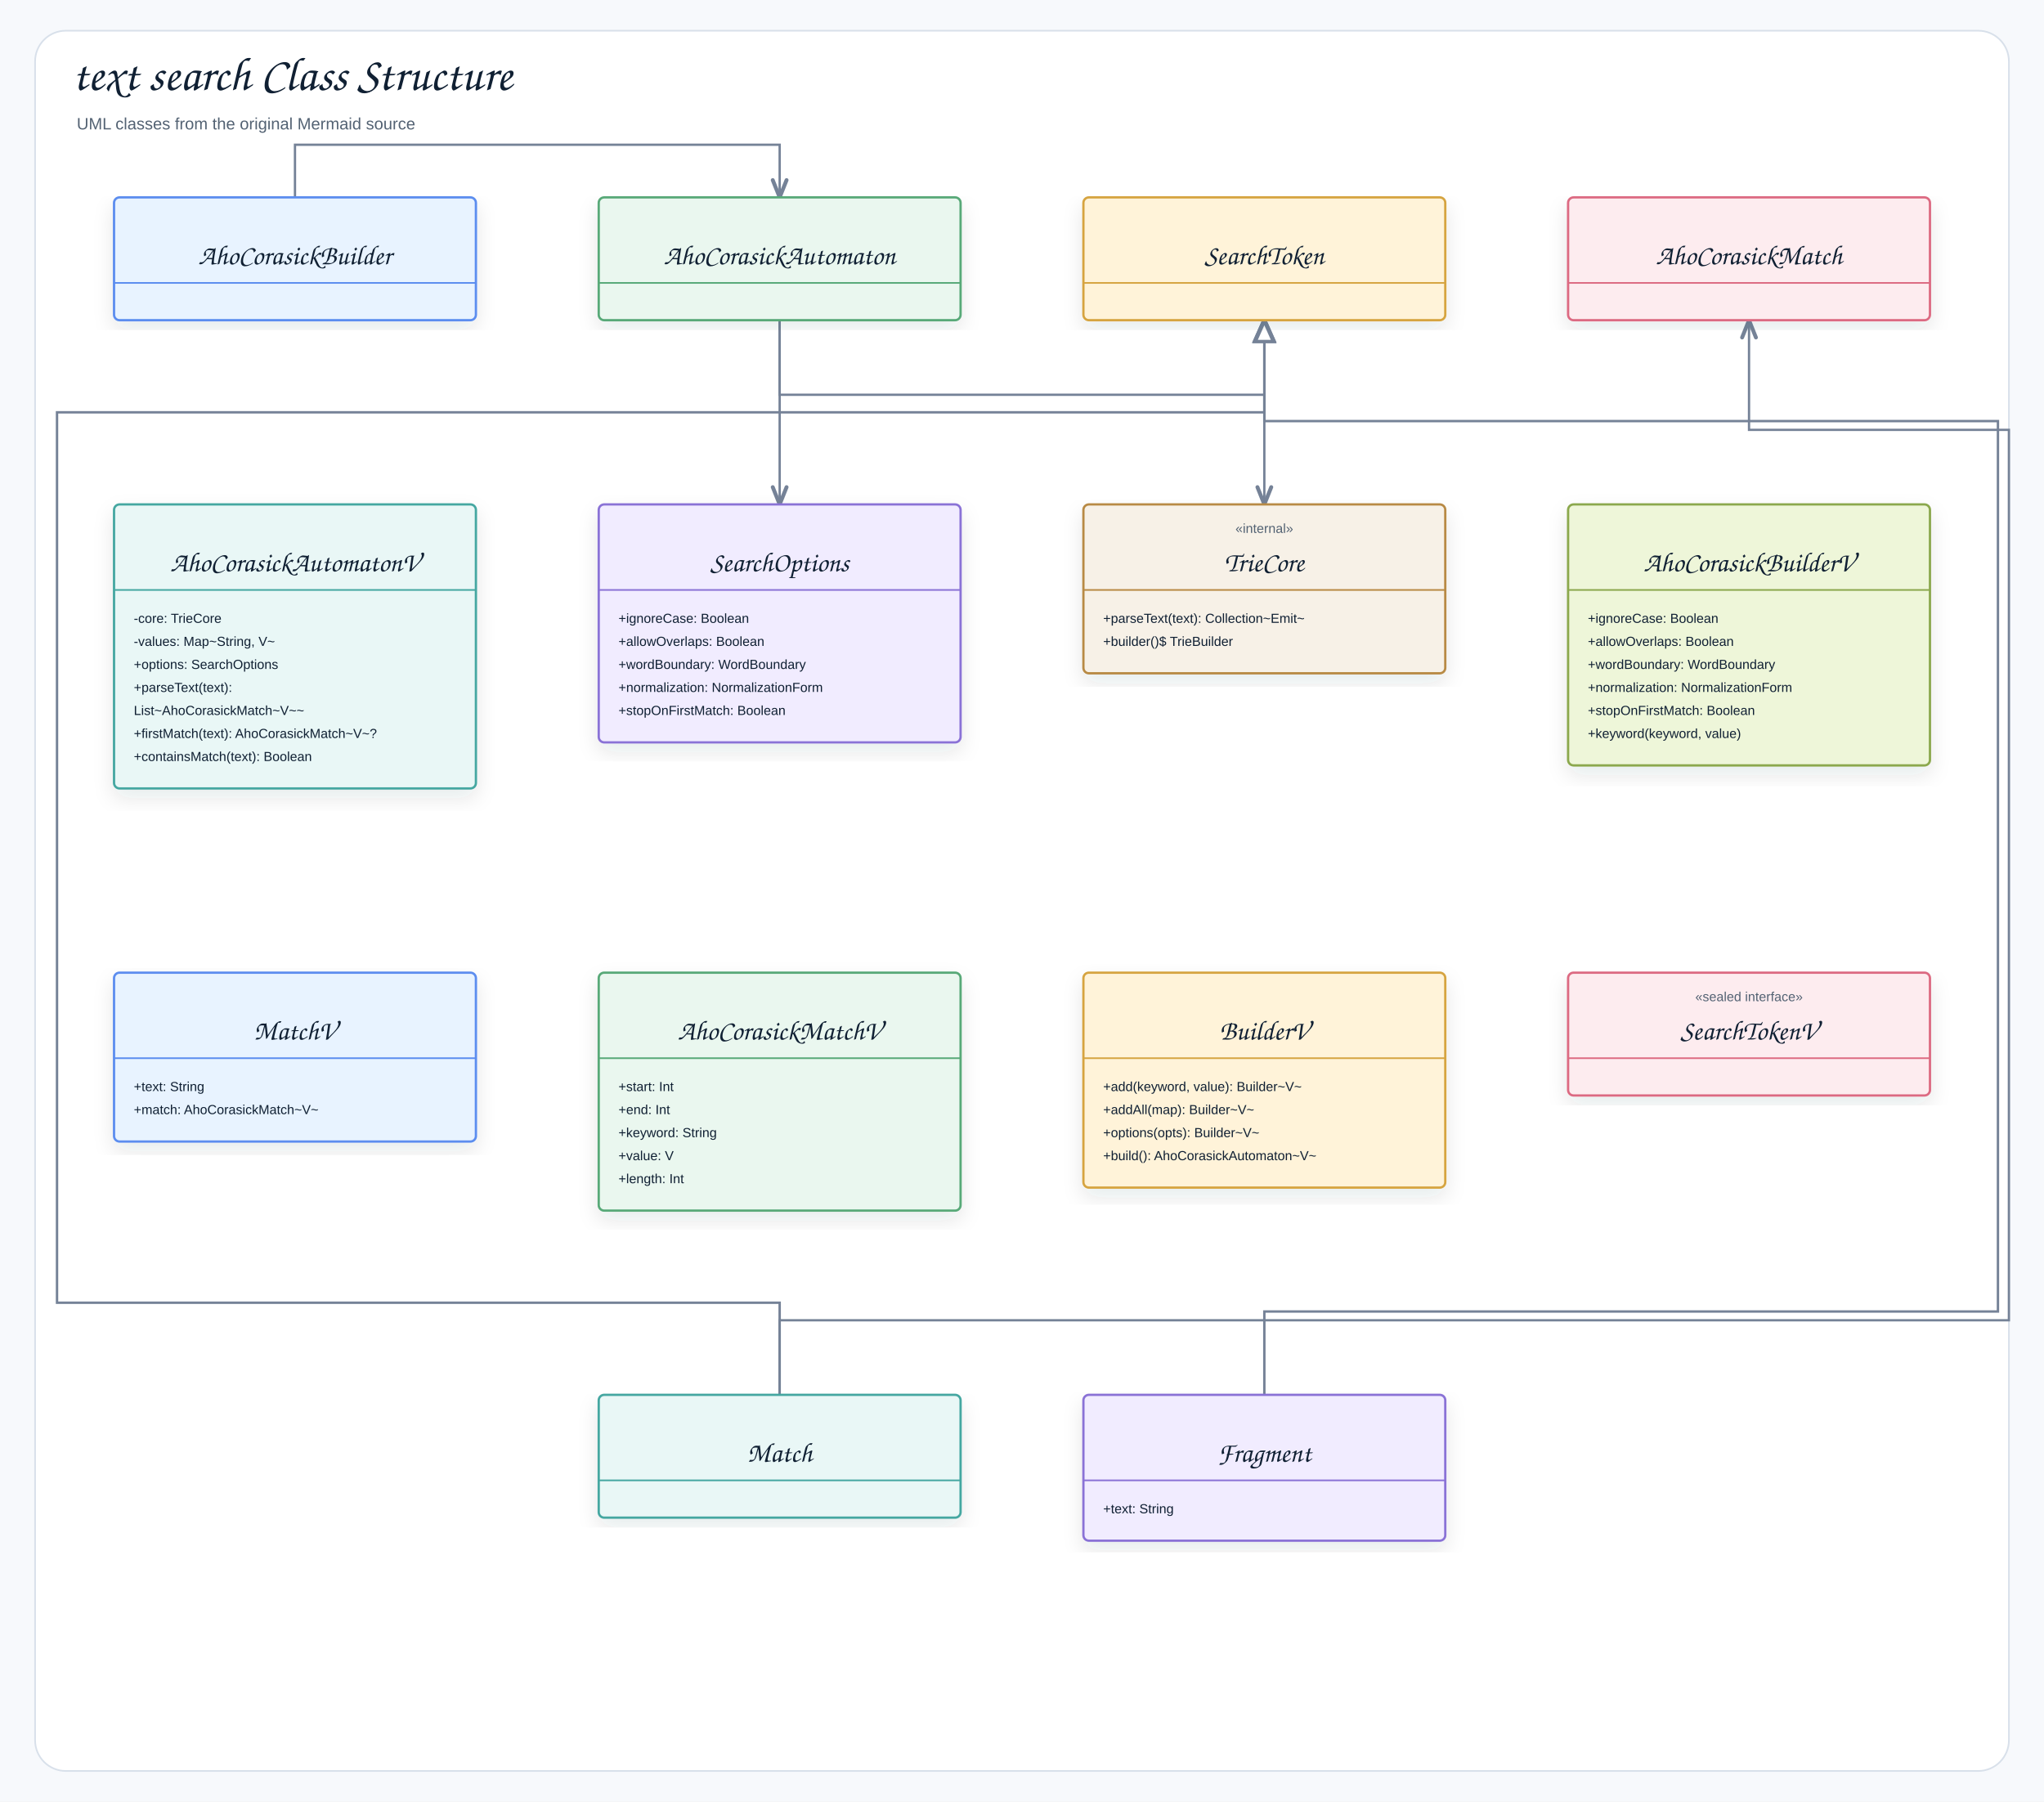
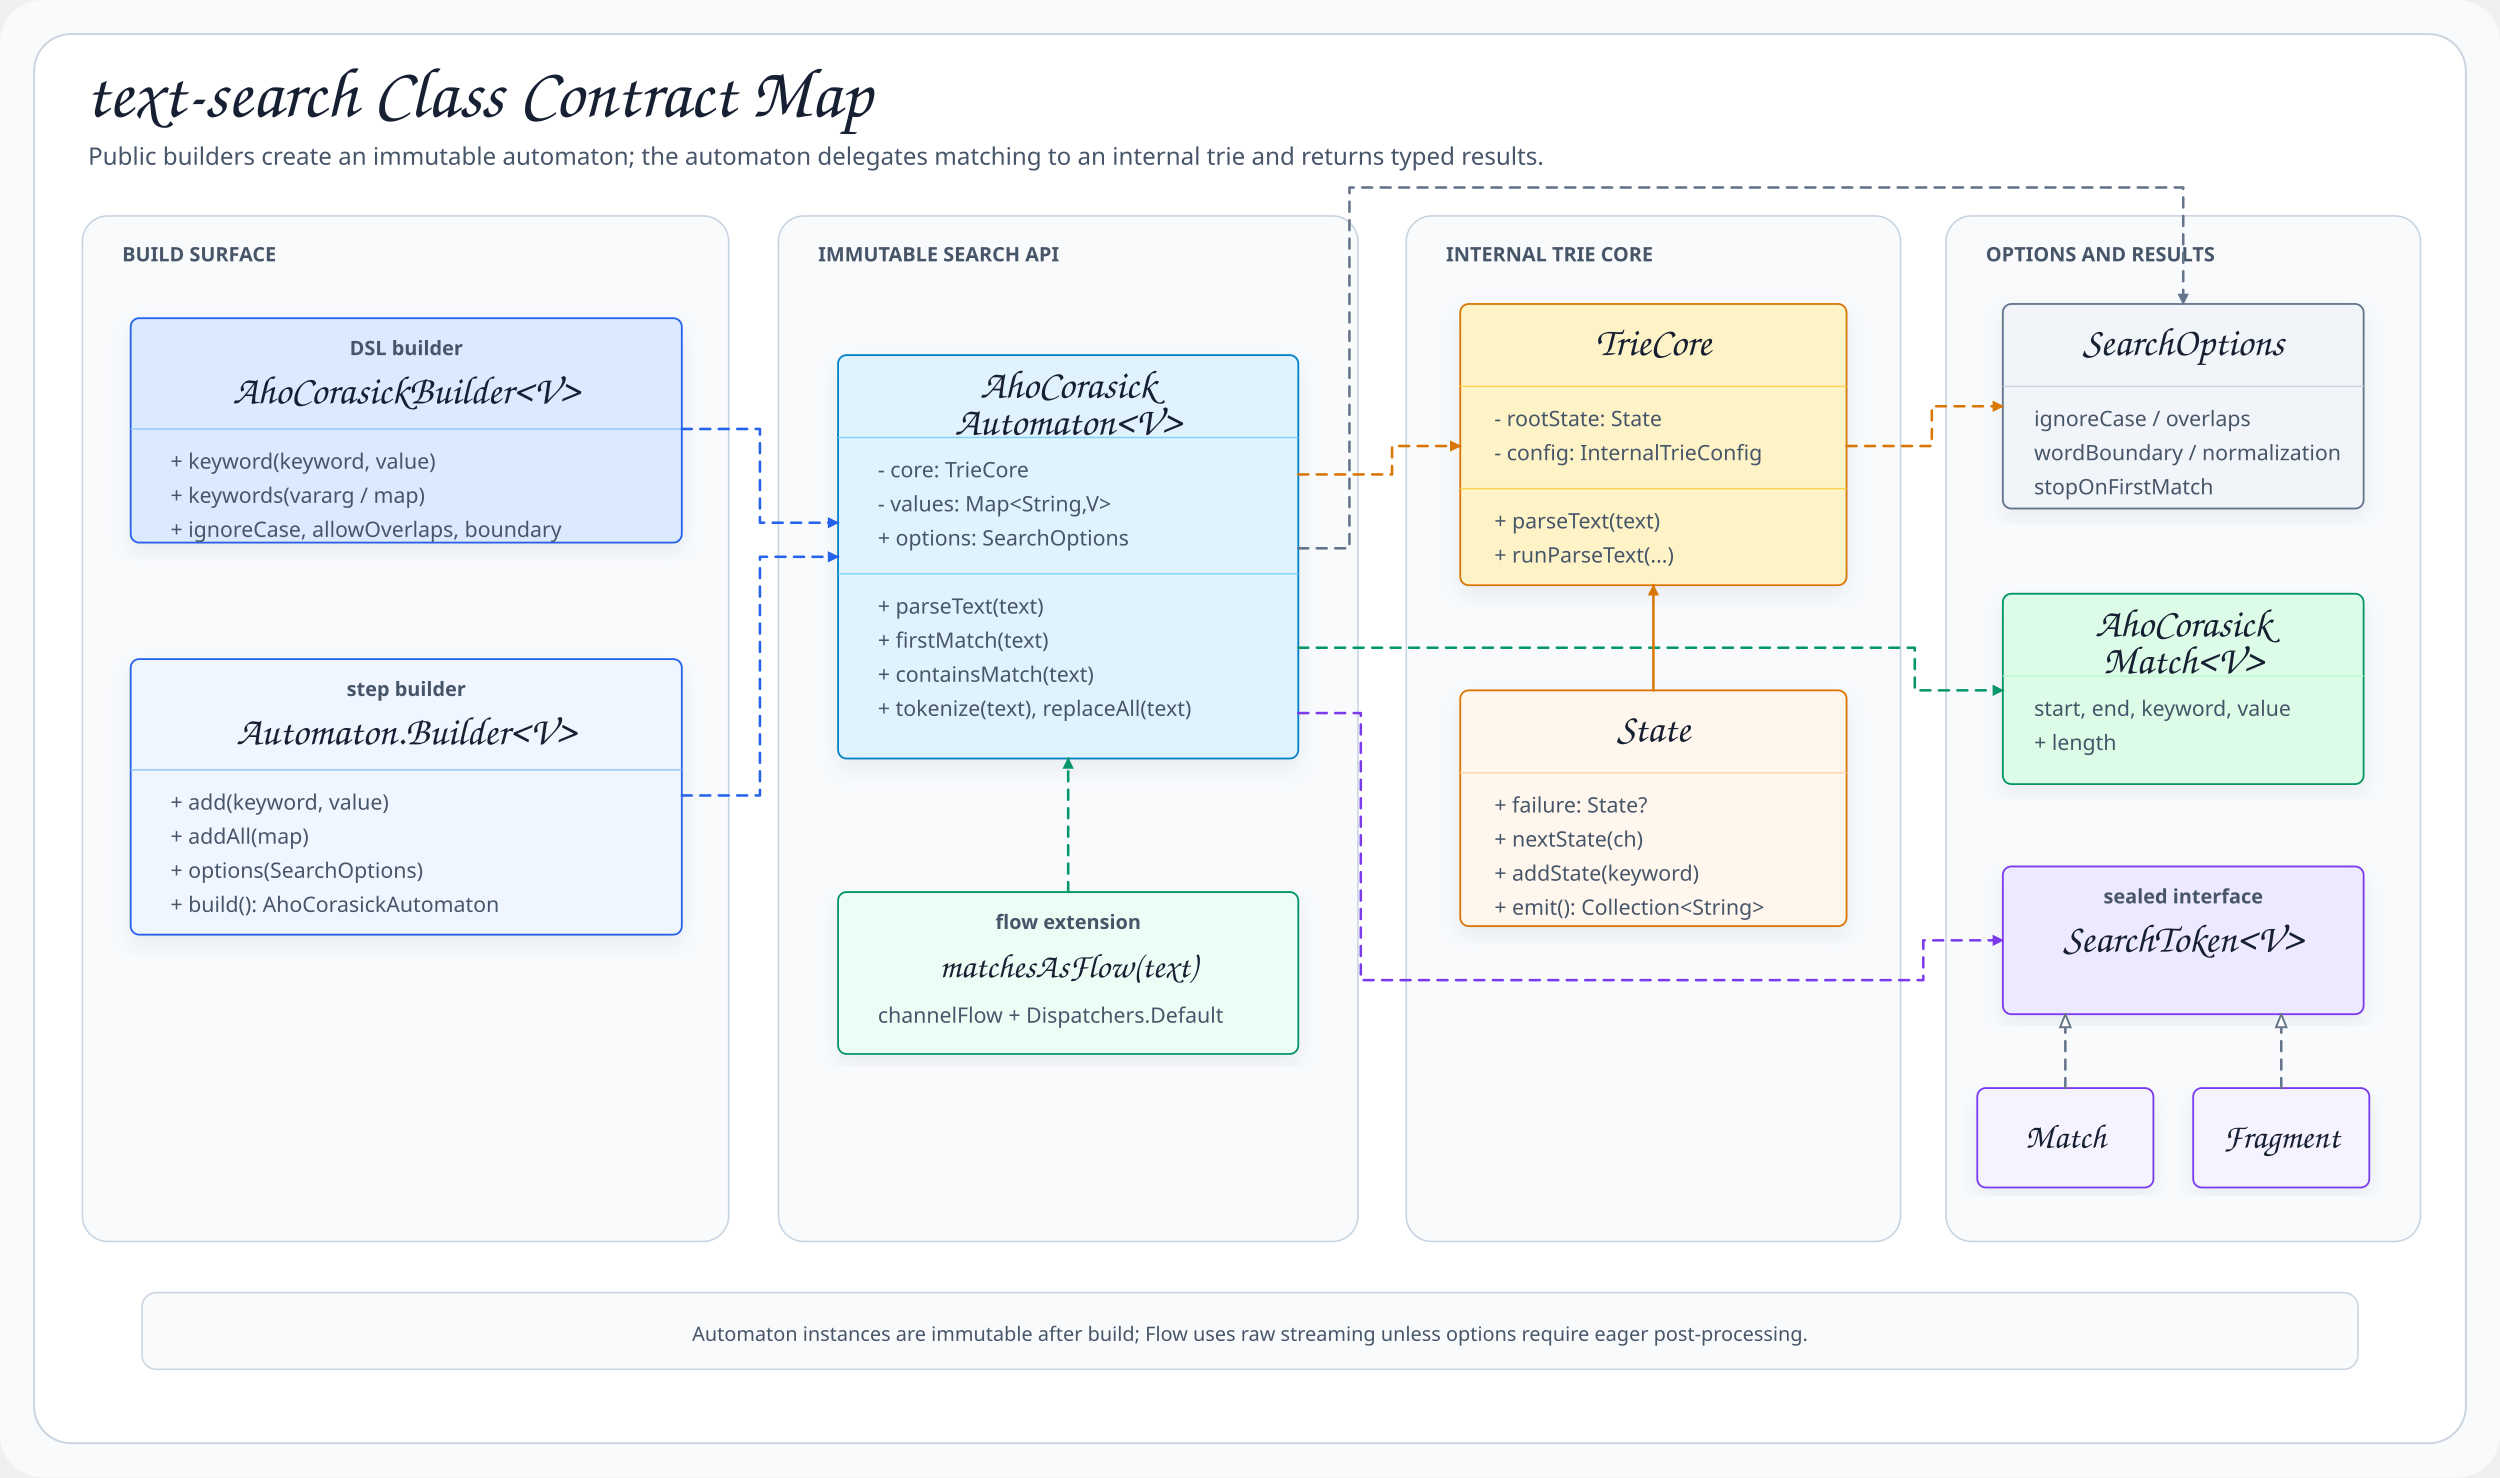
- <svg xmlns="http://www.w3.org/2000/svg" width="1864" height="1643" viewBox="0 0 1864 1643" role="img" aria-label="text search Class Structure">
+ <svg xmlns="http://www.w3.org/2000/svg" width="1760" height="1040" viewBox="0 0 1760 1040" role="img" aria-labelledby="title desc">
  <defs>
    <filter id="shadow" x="-8%" y="-8%" width="116%" height="116%">
-       <feDropShadow dx="0" dy="8" stdDeviation="9" flood-color="#1f2937" flood-opacity="0.10" />
+       <feDropShadow dx="0" dy="7" stdDeviation="7" flood-color="#94a3b8" flood-opacity="0.16" />
    </filter>
-     <marker id="openArrow" markerWidth="10" markerHeight="8" refX="8.5" refY="4" orient="auto" markerUnits="strokeWidth">
-       <path d="M 1 1 L 8.5 4 L 1 7" fill="none" stroke="#758297" stroke-width="1.7" stroke-linecap="round" stroke-linejoin="round" />
+     <marker id="depBlue" viewBox="0 0 10 10" refX="9" refY="5" markerWidth="8" markerHeight="8" orient="auto" markerUnits="userSpaceOnUse">
+       <path d="M 0 0 L 10 5 L 0 10 Z" fill="#2563eb" stroke-dasharray="none" />
    </marker>
-     <marker id="inherit" markerWidth="11" markerHeight="10" refX="9.5" refY="5" orient="auto" markerUnits="strokeWidth">
-       <path d="M 0.5 1 L 9.5 5 L 0.5 9 Z" fill="#ffffff" stroke="#758297" stroke-width="1.7" />
+     <marker id="depGreen" viewBox="0 0 10 10" refX="9" refY="5" markerWidth="8" markerHeight="8" orient="auto" markerUnits="userSpaceOnUse">
+       <path d="M 0 0 L 10 5 L 0 10 Z" fill="#059669" stroke-dasharray="none" />
+     </marker>
+     <marker id="depOrange" viewBox="0 0 10 10" refX="9" refY="5" markerWidth="8" markerHeight="8" orient="auto" markerUnits="userSpaceOnUse">
+       <path d="M 0 0 L 10 5 L 0 10 Z" fill="#d97706" stroke-dasharray="none" />
+     </marker>
+     <marker id="depPurple" viewBox="0 0 10 10" refX="9" refY="5" markerWidth="8" markerHeight="8" orient="auto" markerUnits="userSpaceOnUse">
+       <path d="M 0 0 L 10 5 L 0 10 Z" fill="#7c3aed" stroke-dasharray="none" />
+     </marker>
+     <marker id="depGray" viewBox="0 0 10 10" refX="9" refY="5" markerWidth="8" markerHeight="8" orient="auto" markerUnits="userSpaceOnUse">
+       <path d="M 0 0 L 10 5 L 0 10 Z" fill="#64748b" stroke-dasharray="none" />
+     </marker>
+     <marker id="realize" viewBox="0 0 12 10" refX="11" refY="5" markerWidth="11" markerHeight="10" orient="auto" markerUnits="userSpaceOnUse">
+       <path d="M 1 1 L 11 5 L 1 9 Z" fill="#ffffff" stroke="#64748b" stroke-width="1.5" stroke-dasharray="none" />
    </marker>
    <style>
-     .canvas{fill:#f7f9fc}.frame{fill:#fff;stroke:#d8e0ea;stroke-width:1.5}
-     .title{font-family:"Architects Daughter","Comic Sans MS","Comic Sans",cursive;font-size:43px;font-weight:400;fill:#102033}
-     .subtitle{font-family:"Comic Sans MS","Comic Sans","Comic Neue",Arial,sans-serif;font-size:15px;font-weight:400;fill:#536273}
-     .label{font-family:"Architects Daughter","Comic Sans MS","Comic Sans",cursive;font-size:25px;font-weight:400;fill:#102033}
-     .smallLabel{font-family:"Architects Daughter","Comic Sans MS","Comic Sans",cursive;font-size:21px;font-weight:400;fill:#102033}
-     .mono{font-family:"Comic Sans MS","Comic Sans","Comic Neue",Arial,sans-serif;font-size:12px;font-weight:400;fill:#102033}
-     .small{font-family:"Comic Sans MS","Comic Sans","Comic Neue",Arial,sans-serif;font-size:12px;font-weight:400;fill:#536273}
-     .strong{font-family:"Comic Sans MS","Comic Sans","Comic Neue",Arial,sans-serif;font-size:13px;font-weight:400;fill:#102033}
-     .card{stroke-width:2.1;filter:url(#shadow)}.compartment{stroke-width:1.5;fill:none}
-     .line{stroke:#758297;stroke-width:2.1;fill:none;marker-end:url(#openArrow)}
-     .plainLine{stroke:#758297;stroke-width:2.1;fill:none}
-     .dashed{stroke:#758297;stroke-width:2.1;stroke-dasharray:7 6;fill:none;marker-end:url(#openArrow)}
-     .inheritLine{stroke:#758297;stroke-width:2.2;fill:none;marker-end:url(#inherit)}
-     .implLine{stroke:#758297;stroke-width:2.2;stroke-dasharray:8 7;fill:none;marker-end:url(#inherit)}
+     .canvas{fill:#f8fafc}
+     .frame{fill:#fff;stroke:#cbd5e1;stroke-width:1.4}
+     .group{fill:#f8fafc;stroke:#c6d3e1;stroke-width:1.1}
+     .title{font-family:"Architects Daughter","Comic Sans MS",cursive;font-size:50px;fill:#172033}
+     .subtitle,.body,.footer,.tag{font-family:"Comic Mono","Comic Sans MS",sans-serif;fill:#475569}
+     .subtitle{font-size:17px}
+     .footer{font-size:14px}
+     .tag{font-size:14px;font-weight:700}
+     .name{font-family:"Architects Daughter","Comic Sans MS",cursive;font-size:28px;fill:#172033}
+     .small-name{font-family:"Architects Daughter","Comic Sans MS",cursive;font-size:24px;fill:#172033}
+     .body{font-size:15px}
+     .card{filter:url(#shadow);stroke-width:1.3}
+     .sep{stroke-width:1.0}
+     .dep{fill:none;stroke-width:1.8;stroke-linecap:round;stroke-linejoin:round;stroke-dasharray:7 6}
+     .solid{fill:none;stroke-width:1.8;stroke-linecap:round;stroke-linejoin:round}
  </style>
  </defs>
-   <rect class="canvas" width="1864" height="1643" />
-   <rect class="frame" x="32" y="28" width="1800" height="1587" rx="28" />
-   <text class="title" x="66" y="82">text search Class Structure</text>
-   <text class="subtitle" x="70" y="118">UML classes from the original Mermaid source</text>
-   <path class="line" d="M711 1272 L711 1204 L1832 1204 L1832 392 L1595 392 L1595 292" />
-   <path class="inheritLine" d="M1153 1272 L1153 1196 L1822 1196 L1822 384 L1153 384 L1153 292" />
-   <path class="inheritLine" d="M711 1272 L711 1188 L52 1188 L52 376 L1153 376 L1153 292" />
-   <path class="line" d="M269 292 L269 132 L711 132 L711 180" />
-   <path class="line" d="M711 292 L711 360 L1153 360 L1153 460" />
-   <path class="line" d="M711 292 L711 460" />
-   <g transform="translate(104,180)">
-     <rect class="card" x="0" y="0" width="330" height="112" rx="5" fill="#E8F3FF" stroke="#5B8DEF" />
-     <line class="compartment" x1="0" y1="78" x2="330" y2="78" stroke="#5B8DEF" />
-     <text class="small" x="165" y="26" text-anchor="middle" />
-     <text class="label" x="165" y="61" text-anchor="middle">AhoCorasickBuilder</text>
-   </g>
-   <g transform="translate(546,180)">
-     <rect class="card" x="0" y="0" width="330" height="112" rx="5" fill="#EAF7EF" stroke="#58A978" />
-     <line class="compartment" x1="0" y1="78" x2="330" y2="78" stroke="#58A978" />
-     <text class="small" x="165" y="26" text-anchor="middle" />
-     <text class="label" x="165" y="61" text-anchor="middle">AhoCorasickAutomaton</text>
-   </g>
-   <g transform="translate(988,180)">
-     <rect class="card" x="0" y="0" width="330" height="112" rx="5" fill="#FFF3D9" stroke="#D6A441" />
-     <line class="compartment" x1="0" y1="78" x2="330" y2="78" stroke="#D6A441" />
-     <text class="small" x="165" y="26" text-anchor="middle" />
-     <text class="label" x="165" y="61" text-anchor="middle">SearchToken</text>
-   </g>
-   <g transform="translate(1430,180)">
-     <rect class="card" x="0" y="0" width="330" height="112" rx="5" fill="#FDECEF" stroke="#DC6B82" />
-     <line class="compartment" x1="0" y1="78" x2="330" y2="78" stroke="#DC6B82" />
-     <text class="small" x="165" y="26" text-anchor="middle" />
-     <text class="label" x="165" y="61" text-anchor="middle">AhoCorasickMatch</text>
-   </g>
-   <g transform="translate(104,460)">
-     <rect class="card" x="0" y="0" width="330" height="259" rx="5" fill="#E9F7F6" stroke="#45A7A1" />
-     <line class="compartment" x1="0" y1="78" x2="330" y2="78" stroke="#45A7A1" />
-     <text class="small" x="165" y="26" text-anchor="middle" />
-     <text class="label" x="165" y="61" text-anchor="middle">AhoCorasickAutomatonV</text>
-     <text class="mono" x="18" y="108">-core: TrieCore</text>
-     <text class="mono" x="18" y="129">-values: Map~String, V~</text>
-     <text class="mono" x="18" y="150">+options: SearchOptions</text>
-     <text class="mono" x="18" y="171">+parseText(text):</text>
-     <text class="mono" x="18" y="192">List~AhoCorasickMatch~V~~</text>
-     <text class="mono" x="18" y="213">+firstMatch(text): AhoCorasickMatch~V~?</text>
-     <text class="mono" x="18" y="234">+containsMatch(text): Boolean</text>
-   </g>
-   <g transform="translate(546,460)">
-     <rect class="card" x="0" y="0" width="330" height="217" rx="5" fill="#F1ECFF" stroke="#8A72D6" />
-     <line class="compartment" x1="0" y1="78" x2="330" y2="78" stroke="#8A72D6" />
-     <text class="small" x="165" y="26" text-anchor="middle" />
-     <text class="label" x="165" y="61" text-anchor="middle">SearchOptions</text>
-     <text class="mono" x="18" y="108">+ignoreCase: Boolean</text>
-     <text class="mono" x="18" y="129">+allowOverlaps: Boolean</text>
-     <text class="mono" x="18" y="150">+wordBoundary: WordBoundary</text>
-     <text class="mono" x="18" y="171">+normalization: NormalizationForm</text>
-     <text class="mono" x="18" y="192">+stopOnFirstMatch: Boolean</text>
-   </g>
-   <g transform="translate(988,460)">
-     <rect class="card" x="0" y="0" width="330" height="154" rx="5" fill="#F7F1E7" stroke="#B88A44" />
-     <line class="compartment" x1="0" y1="78" x2="330" y2="78" stroke="#B88A44" />
-     <text class="small" x="165" y="26" text-anchor="middle">«internal»</text>
-     <text class="label" x="165" y="61" text-anchor="middle">TrieCore</text>
-     <text class="mono" x="18" y="108">+parseText(text): Collection~Emit~</text>
-     <text class="mono" x="18" y="129">+builder()$ TrieBuilder</text>
-   </g>
-   <g transform="translate(1430,460)">
-     <rect class="card" x="0" y="0" width="330" height="238" rx="5" fill="#EEF6D9" stroke="#8BA84D" />
-     <line class="compartment" x1="0" y1="78" x2="330" y2="78" stroke="#8BA84D" />
-     <text class="small" x="165" y="26" text-anchor="middle" />
-     <text class="label" x="165" y="61" text-anchor="middle">AhoCorasickBuilderV</text>
-     <text class="mono" x="18" y="108">+ignoreCase: Boolean</text>
-     <text class="mono" x="18" y="129">+allowOverlaps: Boolean</text>
-     <text class="mono" x="18" y="150">+wordBoundary: WordBoundary</text>
-     <text class="mono" x="18" y="171">+normalization: NormalizationForm</text>
-     <text class="mono" x="18" y="192">+stopOnFirstMatch: Boolean</text>
-     <text class="mono" x="18" y="213">+keyword(keyword, value)</text>
-   </g>
-   <g transform="translate(104,887)">
-     <rect class="card" x="0" y="0" width="330" height="154" rx="5" fill="#E8F3FF" stroke="#5B8DEF" />
-     <line class="compartment" x1="0" y1="78" x2="330" y2="78" stroke="#5B8DEF" />
-     <text class="small" x="165" y="26" text-anchor="middle" />
-     <text class="label" x="165" y="61" text-anchor="middle">MatchV</text>
-     <text class="mono" x="18" y="108">+text: String</text>
-     <text class="mono" x="18" y="129">+match: AhoCorasickMatch~V~</text>
-   </g>
-   <g transform="translate(546,887)">
-     <rect class="card" x="0" y="0" width="330" height="217" rx="5" fill="#EAF7EF" stroke="#58A978" />
-     <line class="compartment" x1="0" y1="78" x2="330" y2="78" stroke="#58A978" />
-     <text class="small" x="165" y="26" text-anchor="middle" />
-     <text class="label" x="165" y="61" text-anchor="middle">AhoCorasickMatchV</text>
-     <text class="mono" x="18" y="108">+start: Int</text>
-     <text class="mono" x="18" y="129">+end: Int</text>
-     <text class="mono" x="18" y="150">+keyword: String</text>
-     <text class="mono" x="18" y="171">+value: V</text>
-     <text class="mono" x="18" y="192">+length: Int</text>
-   </g>
-   <g transform="translate(988,887)">
-     <rect class="card" x="0" y="0" width="330" height="196" rx="5" fill="#FFF3D9" stroke="#D6A441" />
-     <line class="compartment" x1="0" y1="78" x2="330" y2="78" stroke="#D6A441" />
-     <text class="small" x="165" y="26" text-anchor="middle" />
-     <text class="label" x="165" y="61" text-anchor="middle">BuilderV</text>
-     <text class="mono" x="18" y="108">+add(keyword, value): Builder~V~</text>
-     <text class="mono" x="18" y="129">+addAll(map): Builder~V~</text>
-     <text class="mono" x="18" y="150">+options(opts): Builder~V~</text>
-     <text class="mono" x="18" y="171">+build(): AhoCorasickAutomaton~V~</text>
-   </g>
-   <g transform="translate(1430,887)">
-     <rect class="card" x="0" y="0" width="330" height="112" rx="5" fill="#FDECEF" stroke="#DC6B82" />
-     <line class="compartment" x1="0" y1="78" x2="330" y2="78" stroke="#DC6B82" />
-     <text class="small" x="165" y="26" text-anchor="middle">«sealed interface»</text>
-     <text class="label" x="165" y="61" text-anchor="middle">SearchTokenV</text>
-   </g>
-   <g transform="translate(546,1272)">
-     <rect class="card" x="0" y="0" width="330" height="112" rx="5" fill="#E9F7F6" stroke="#45A7A1" />
-     <line class="compartment" x1="0" y1="78" x2="330" y2="78" stroke="#45A7A1" />
-     <text class="small" x="165" y="26" text-anchor="middle" />
-     <text class="label" x="165" y="61" text-anchor="middle">Match</text>
-   </g>
-   <g transform="translate(988,1272)">
-     <rect class="card" x="0" y="0" width="330" height="133" rx="5" fill="#F1ECFF" stroke="#8A72D6" />
-     <line class="compartment" x1="0" y1="78" x2="330" y2="78" stroke="#8A72D6" />
-     <text class="small" x="165" y="26" text-anchor="middle" />
-     <text class="label" x="165" y="61" text-anchor="middle">Fragment</text>
-     <text class="mono" x="18" y="108">+text: String</text>
-   </g>
+   <rect class="canvas" width="1760" height="1040" rx="30" />
+   <rect class="frame" x="24" y="24" width="1712" height="992" rx="26" />
+   <text class="title" x="60" y="82">text-search Class Contract Map</text>
+   <text class="subtitle" x="62" y="116">Public builders create an immutable automaton; the automaton delegates matching to an internal trie and returns typed results.</text>
+   <rect class="group" x="58" y="152" width="455" height="722" rx="18" />
+   <text class="tag" x="86" y="184">BUILD SURFACE</text>
+   <rect class="group" x="548" y="152" width="408" height="722" rx="18" />
+   <text class="tag" x="576" y="184">IMMUTABLE SEARCH API</text>
+   <rect class="group" x="990" y="152" width="348" height="722" rx="18" />
+   <text class="tag" x="1018" y="184">INTERNAL TRIE CORE</text>
+   <rect class="group" x="1370" y="152" width="334" height="722" rx="18" />
+   <text class="tag" x="1398" y="184">OPTIONS AND RESULTS</text>
+   <rect class="card" x="92" y="224" width="388" height="158" rx="6" fill="#dbeafe" stroke="#2563eb" />
+   <text class="tag" x="286" y="250" text-anchor="middle">DSL builder</text>
+   <text class="name" x="286" y="284" text-anchor="middle">AhoCorasickBuilder&lt;V&gt;</text>
+   <line class="sep" x1="92" y1="302" x2="480" y2="302" stroke="#93c5fd" />
+   <text class="body" x="120" y="330">+ keyword(keyword, value)</text>
+   <text class="body" x="120" y="354">+ keywords(vararg / map)</text>
+   <text class="body" x="120" y="378">+ ignoreCase, allowOverlaps, boundary</text>
+   <rect class="card" x="92" y="464" width="388" height="194" rx="6" fill="#eff6ff" stroke="#2563eb" />
+   <text class="tag" x="286" y="490" text-anchor="middle">step builder</text>
+   <text class="name" x="286" y="524" text-anchor="middle">Automaton.Builder&lt;V&gt;</text>
+   <line class="sep" x1="92" y1="542" x2="480" y2="542" stroke="#93c5fd" />
+   <text class="body" x="120" y="570">+ add(keyword, value)</text>
+   <text class="body" x="120" y="594">+ addAll(map)</text>
+   <text class="body" x="120" y="618">+ options(SearchOptions)</text>
+   <text class="body" x="120" y="642">+ build(): AhoCorasickAutomaton</text>
+   <rect class="card" x="590" y="250" width="324" height="284" rx="6" fill="#e0f2fe" stroke="#0284c7" />
+   <text class="name" x="752" y="280" text-anchor="middle">AhoCorasick</text>
+   <text class="name" x="752" y="306" text-anchor="middle">Automaton&lt;V&gt;</text>
+   <line class="sep" x1="590" y1="308" x2="914" y2="308" stroke="#7dd3fc" />
+   <text class="body" x="618" y="336">- core: TrieCore</text>
+   <text class="body" x="618" y="360">- values: Map&lt;String,V&gt;</text>
+   <text class="body" x="618" y="384">+ options: SearchOptions</text>
+   <line class="sep" x1="590" y1="404" x2="914" y2="404" stroke="#7dd3fc" />
+   <text class="body" x="618" y="432">+ parseText(text)</text>
+   <text class="body" x="618" y="456">+ firstMatch(text)</text>
+   <text class="body" x="618" y="480">+ containsMatch(text)</text>
+   <text class="body" x="618" y="504">+ tokenize(text), replaceAll(text)</text>
+   <rect class="card" x="590" y="628" width="324" height="114" rx="6" fill="#ecfdf5" stroke="#059669" />
+   <text class="tag" x="752" y="654" text-anchor="middle">flow extension</text>
+   <text class="small-name" x="752" y="688" text-anchor="middle">matchesAsFlow(text)</text>
+   <text class="body" x="618" y="720">channelFlow + Dispatchers.Default</text>
+   <rect class="card" x="1028" y="214" width="272" height="198" rx="6" fill="#fef3c7" stroke="#d97706" />
+   <text class="name" x="1164" y="250" text-anchor="middle">TrieCore</text>
+   <line class="sep" x1="1028" y1="272" x2="1300" y2="272" stroke="#fcd34d" />
+   <text class="body" x="1052" y="300">- rootState: State</text>
+   <text class="body" x="1052" y="324">- config: InternalTrieConfig</text>
+   <line class="sep" x1="1028" y1="344" x2="1300" y2="344" stroke="#fcd34d" />
+   <text class="body" x="1052" y="372">+ parseText(text)</text>
+   <text class="body" x="1052" y="396">+ runParseText(...)</text>
+   <rect class="card" x="1028" y="486" width="272" height="166" rx="6" fill="#fff7ed" stroke="#d97706" />
+   <text class="name" x="1164" y="522" text-anchor="middle">State</text>
+   <line class="sep" x1="1028" y1="544" x2="1300" y2="544" stroke="#fed7aa" />
+   <text class="body" x="1052" y="572">+ failure: State?</text>
+   <text class="body" x="1052" y="596">+ nextState(ch)</text>
+   <text class="body" x="1052" y="620">+ addState(keyword)</text>
+   <text class="body" x="1052" y="644">+ emit(): Collection&lt;String&gt;</text>
+   <rect class="card" x="1410" y="214" width="254" height="144" rx="6" fill="#f1f5f9" stroke="#64748b" />
+   <text class="name" x="1537" y="250" text-anchor="middle">SearchOptions</text>
+   <line class="sep" x1="1410" y1="272" x2="1664" y2="272" stroke="#cbd5e1" />
+   <text class="body" x="1432" y="300">ignoreCase / overlaps</text>
+   <text class="body" x="1432" y="324">wordBoundary / normalization</text>
+   <text class="body" x="1432" y="348">stopOnFirstMatch</text>
+   <rect class="card" x="1410" y="418" width="254" height="134" rx="6" fill="#dcfce7" stroke="#059669" />
+   <text class="name" x="1537" y="448" text-anchor="middle">AhoCorasick</text>
+   <text class="name" x="1537" y="474" text-anchor="middle">Match&lt;V&gt;</text>
+   <line class="sep" x1="1410" y1="476" x2="1664" y2="476" stroke="#bbf7d0" />
+   <text class="body" x="1432" y="504">start, end, keyword, value</text>
+   <text class="body" x="1432" y="528">+ length</text>
+   <rect class="card" x="1410" y="610" width="254" height="104" rx="6" fill="#ede9fe" stroke="#7c3aed" />
+   <text class="tag" x="1537" y="636" text-anchor="middle">sealed interface</text>
+   <text class="name" x="1537" y="670" text-anchor="middle">SearchToken&lt;V&gt;</text>
+   <rect class="card" x="1392" y="766" width="124" height="70" rx="6" fill="#f5f3ff" stroke="#7c3aed" />
+   <text class="small-name" x="1454" y="808" text-anchor="middle">Match</text>
+   <rect class="card" x="1544" y="766" width="124" height="70" rx="6" fill="#f5f3ff" stroke="#7c3aed" />
+   <text class="small-name" x="1606" y="808" text-anchor="middle">Fragment</text>
+   <path class="dep" d="M 480 560 L 535 560 L 535 392 L 590 392" stroke="#2563eb" marker-end="url(#depBlue)" />
+   <path class="dep" d="M 480 302 L 535 302 L 535 368 L 590 368" stroke="#2563eb" marker-end="url(#depBlue)" />
+   <path class="dep" d="M 914 334 L 980 334 L 980 314 L 1028 314" stroke="#d97706" marker-end="url(#depOrange)" />
+   <path class="dep" d="M 914 386 L 950 386 L 950 132 L 1537 132 L 1537 214" stroke="#64748b" marker-end="url(#depGray)" />
+   <path class="dep" d="M 914 456 L 1348 456 L 1348 486 L 1410 486" stroke="#059669" marker-end="url(#depGreen)" />
+   <path class="dep" d="M 914 502 L 958 502 L 958 690 L 1354 690 L 1354 662 L 1410 662" stroke="#7c3aed" marker-end="url(#depPurple)" />
+   <path class="dep" d="M 752 628 L 752 534" stroke="#059669" marker-end="url(#depGreen)" />
+   <path class="dep" d="M 1300 314 L 1360 314 L 1360 286 L 1410 286" stroke="#d97706" marker-end="url(#depOrange)" />
+   <path class="solid" d="M 1164 486 L 1164 412" stroke="#d97706" marker-end="url(#depOrange)" />
+   <path class="dep" d="M 1454 766 L 1454 714" stroke="#64748b" marker-end="url(#realize)" />
+   <path class="dep" d="M 1606 766 L 1606 714" stroke="#64748b" marker-end="url(#realize)" />
+   <rect x="100" y="910" width="1560" height="54" rx="10" fill="#f8fafc" stroke="#cbd5e1" stroke-width="1.1" />
+   <text class="footer" x="880" y="944" text-anchor="middle">Automaton instances are immutable after build; Flow uses raw streaming unless options require eager post-processing.</text>
</svg>
